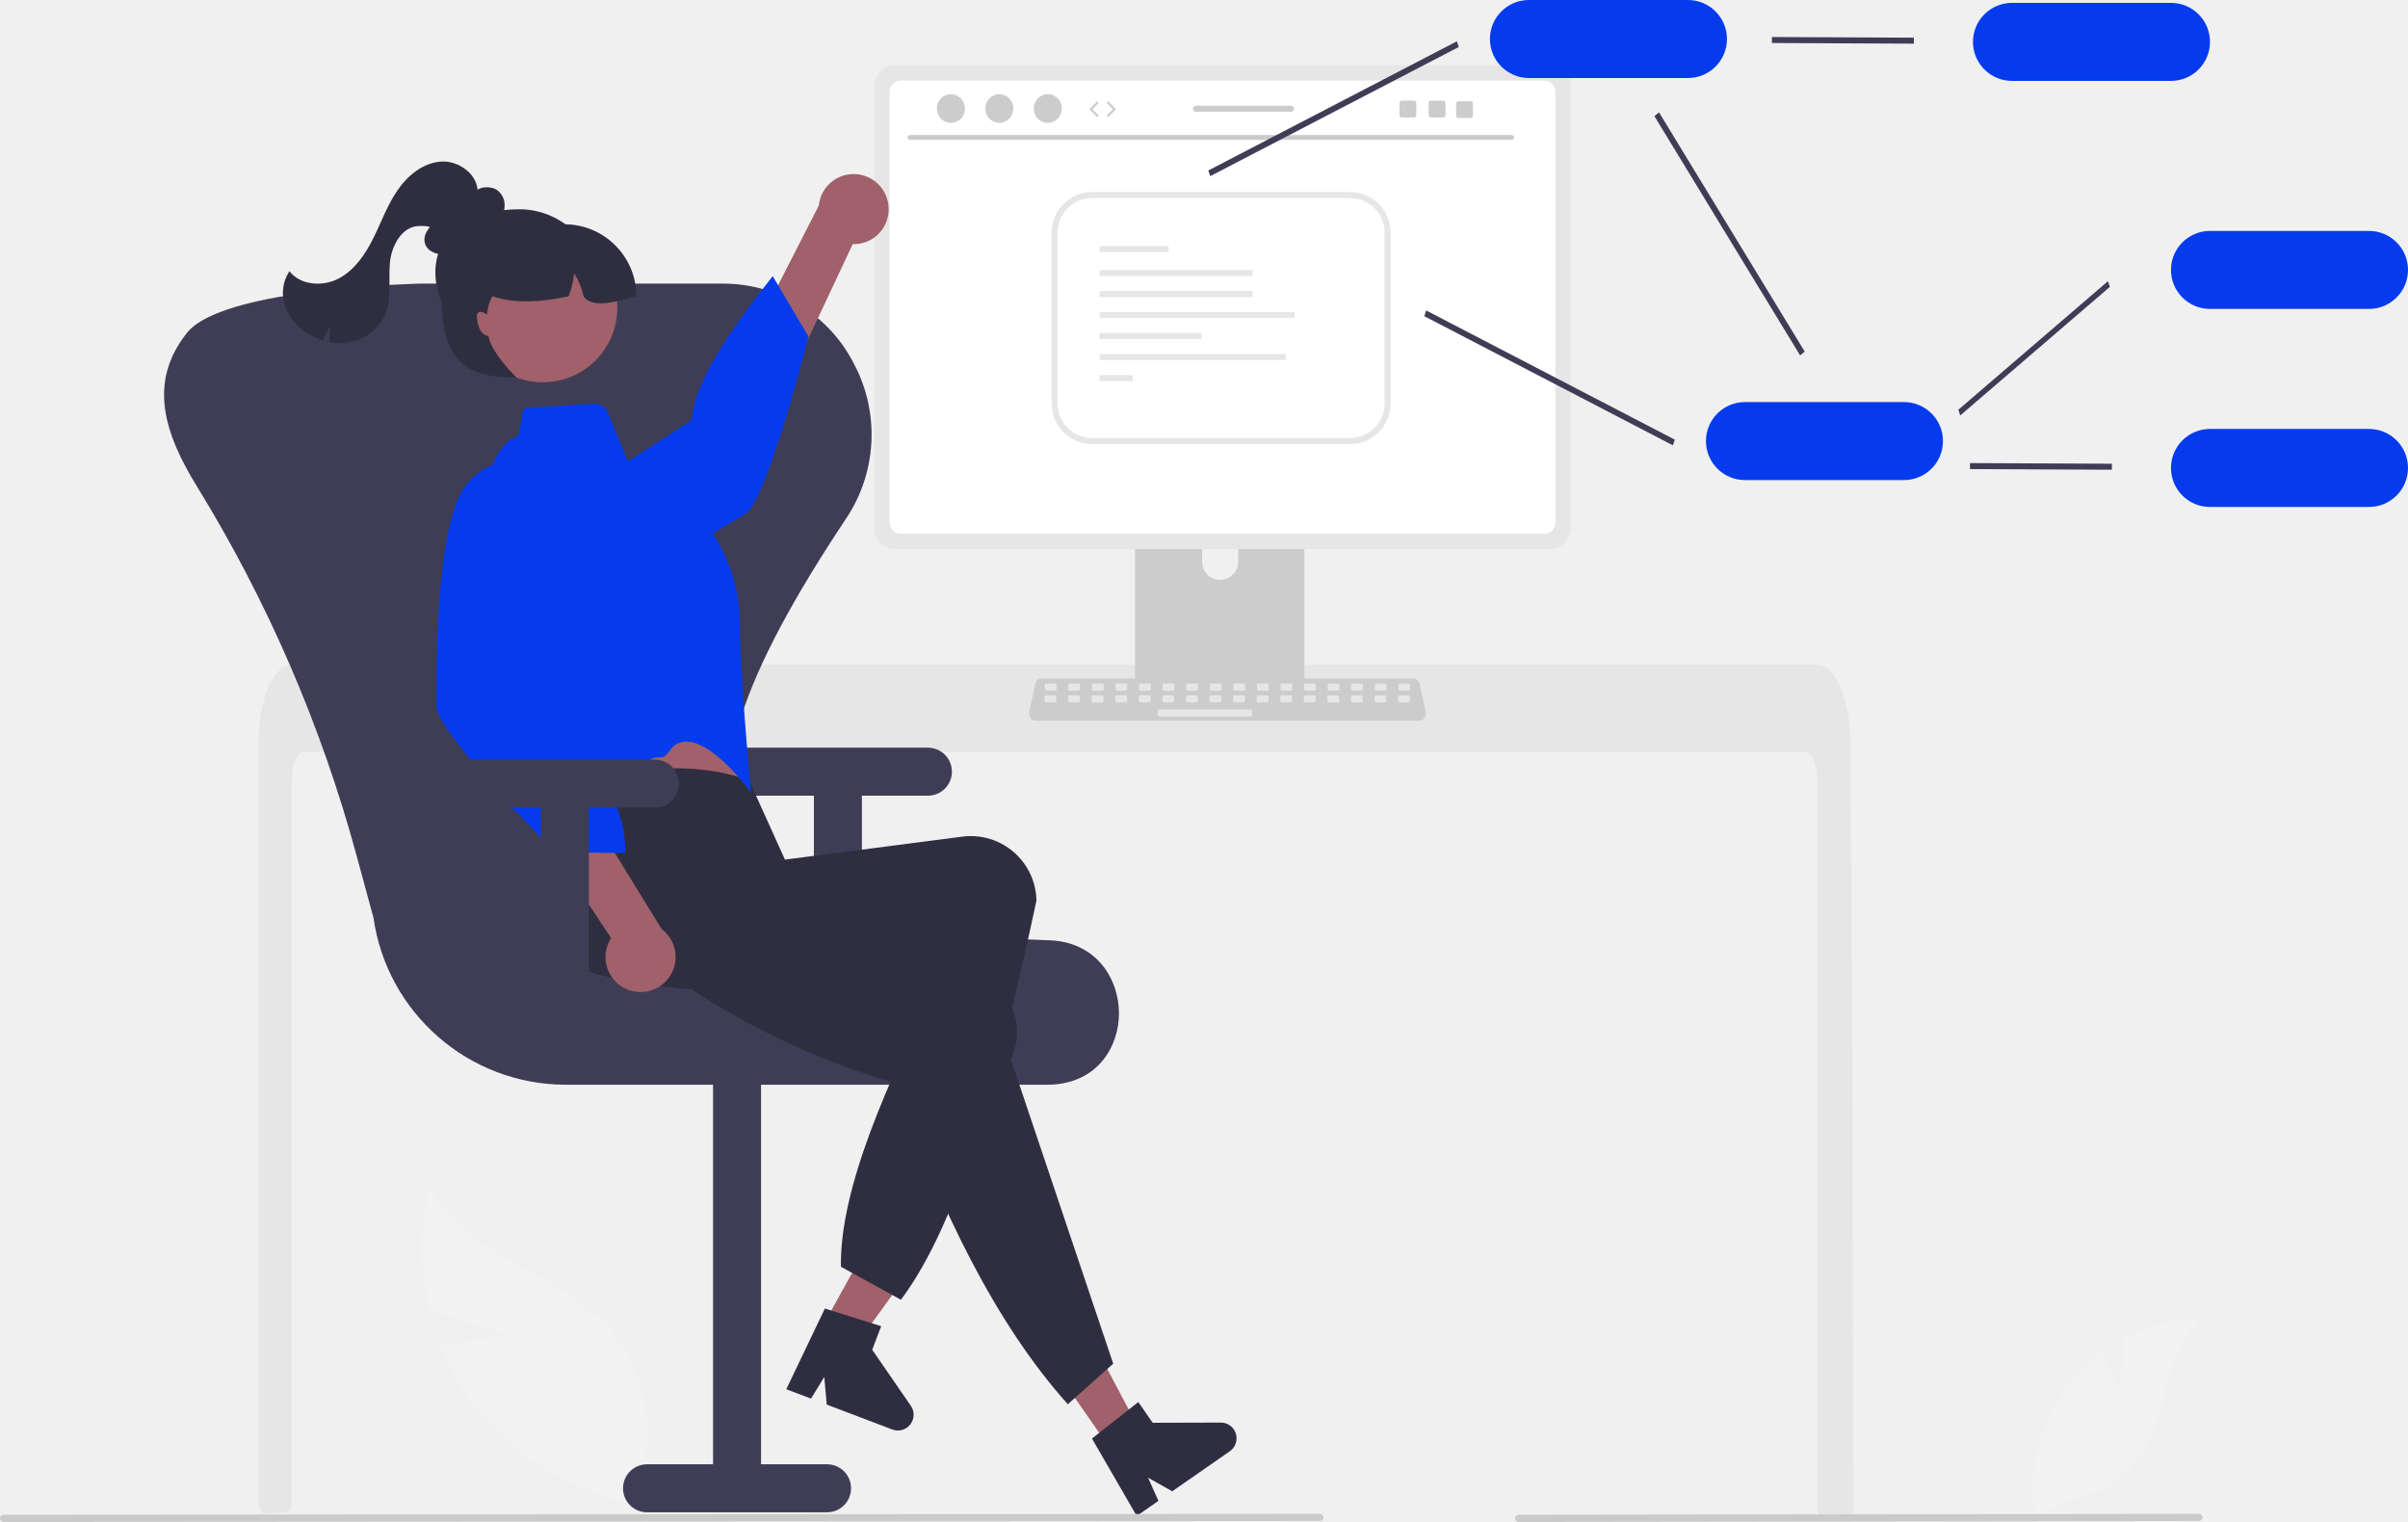
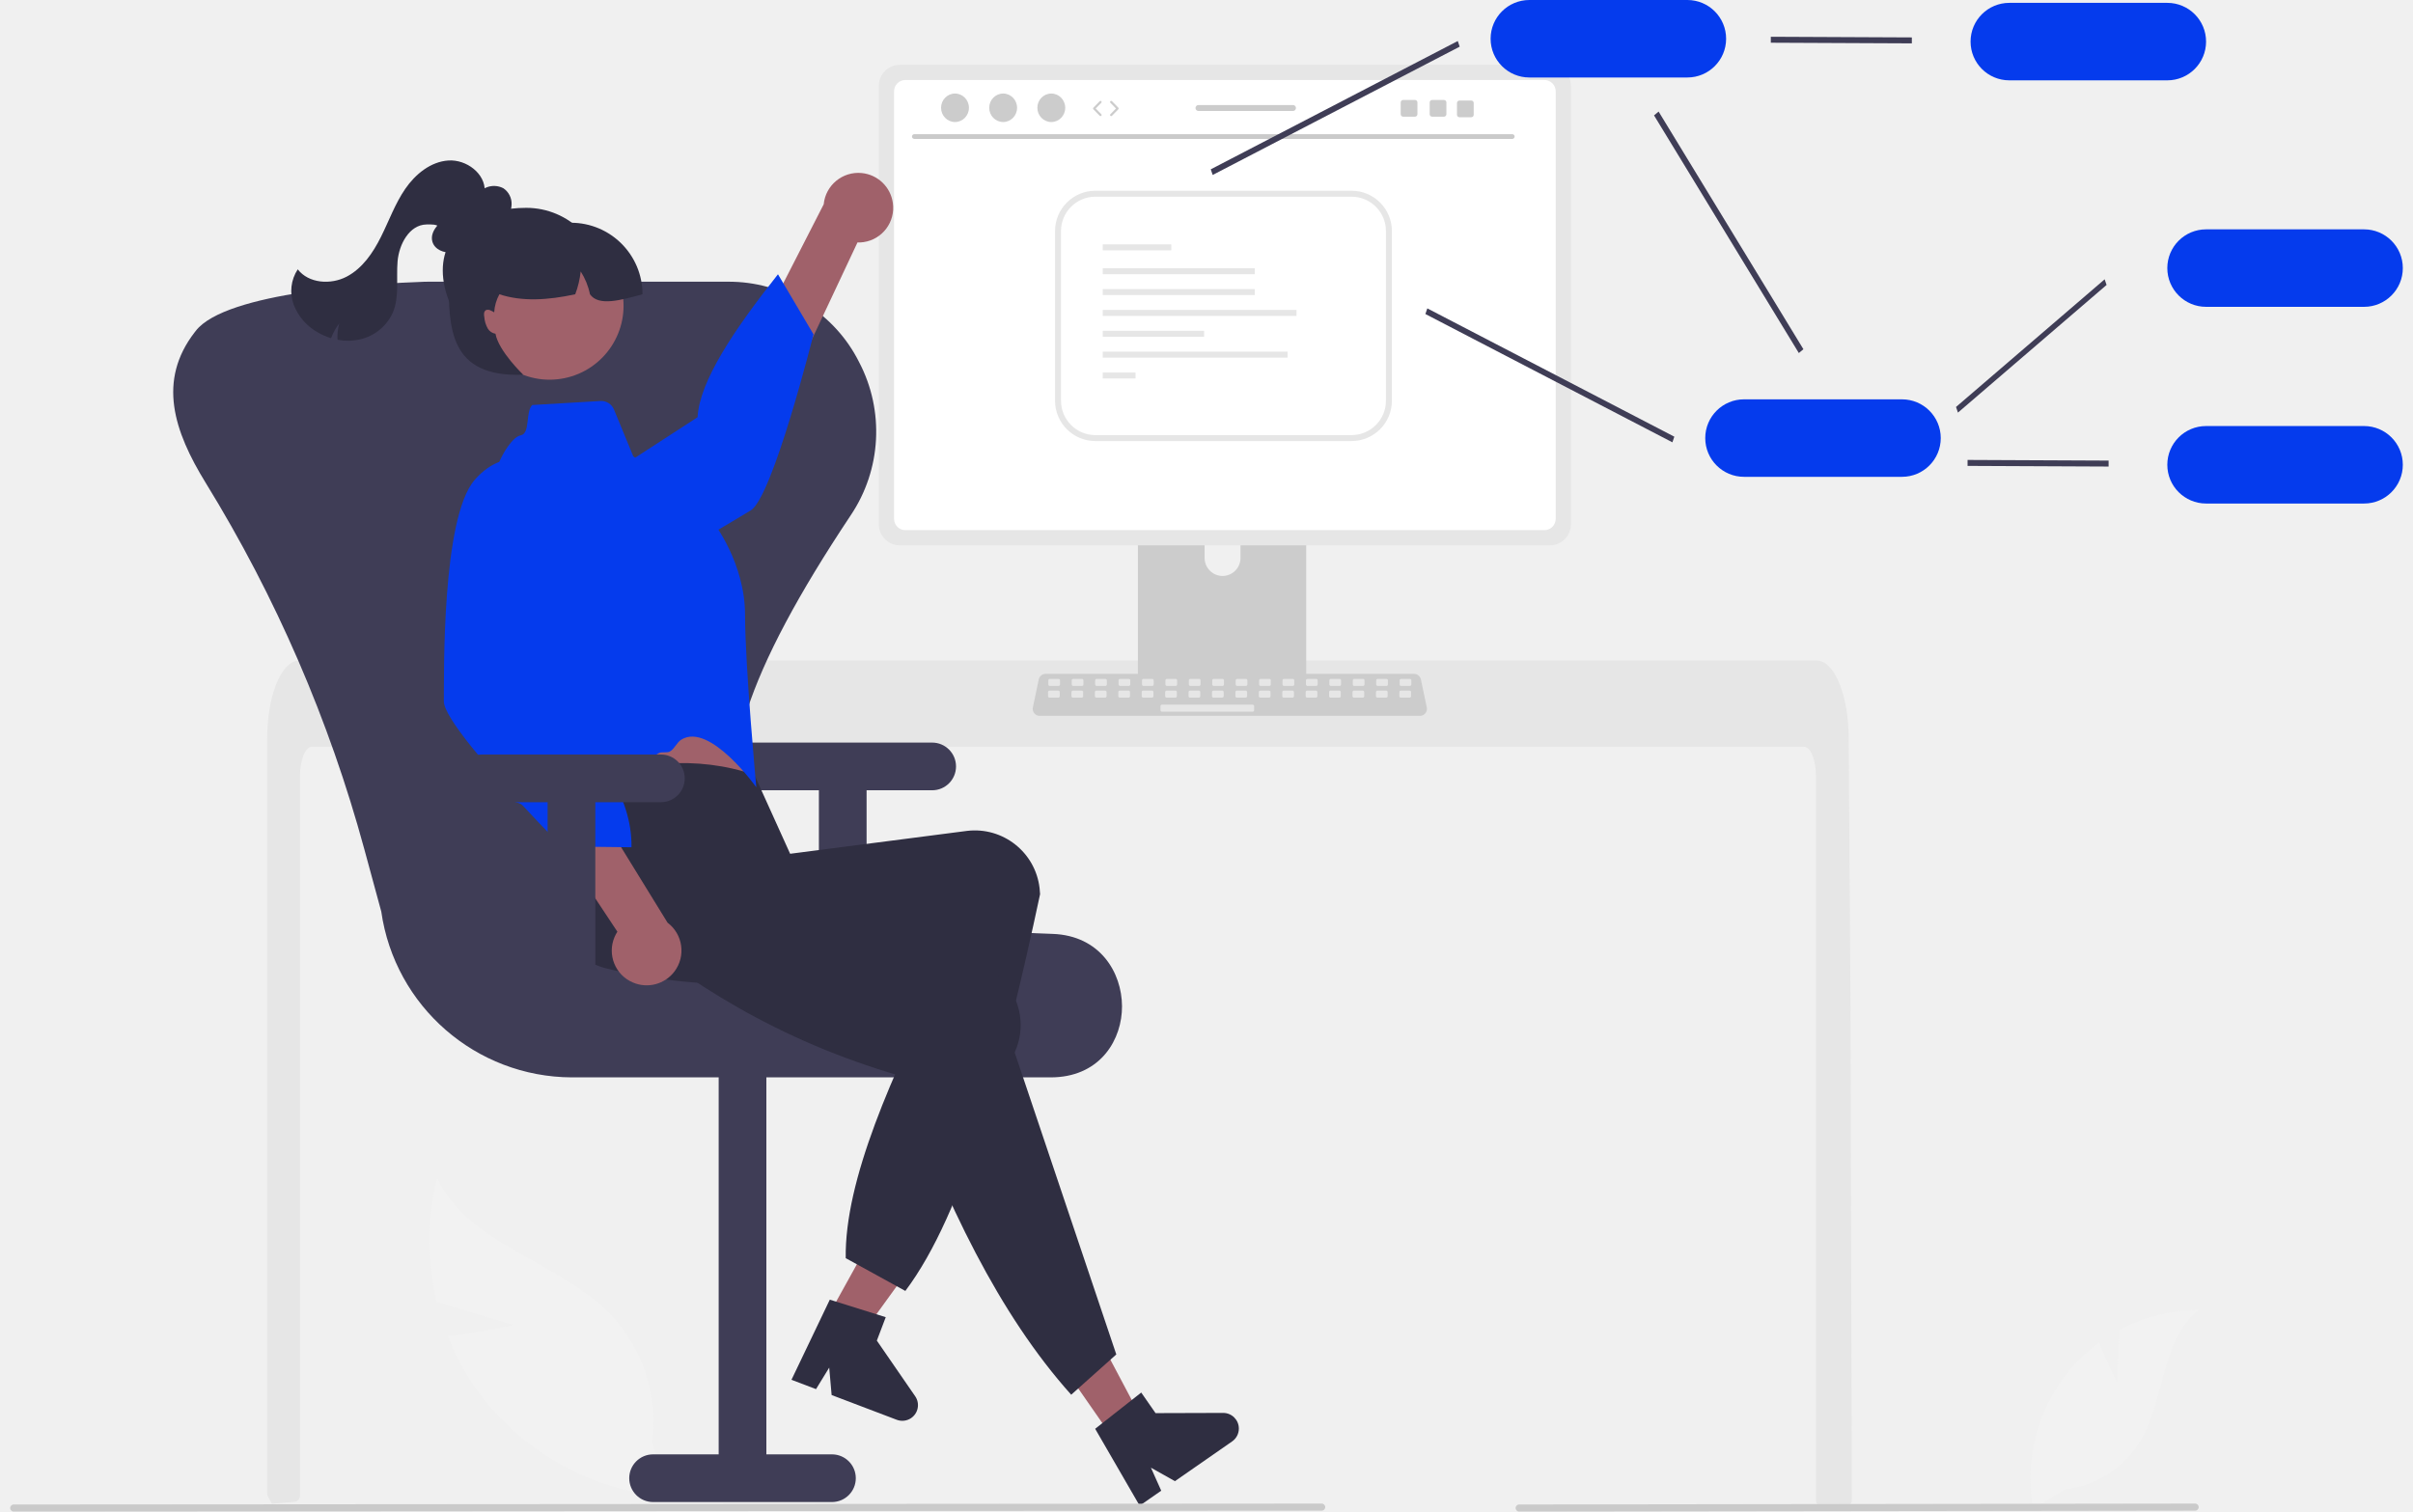
- <svg xmlns="http://www.w3.org/2000/svg" width="750" height="474" viewBox="0 0 750 474" fill="none">
+ <svg xmlns="http://www.w3.org/2000/svg" width="750" height="470" viewBox="0 0 750 474" fill="none">
  <g clip-path="url(#clip0_3_66)">
    <path d="M660.428 433.463L661.159 417.039C668.773 412.969 677.266 410.819 685.9 410.776C674.017 420.491 675.502 439.219 667.446 452.283C662.293 460.498 653.683 465.924 644.049 467.028L634.105 473.116C631.343 457.721 635.461 441.89 645.374 429.791C648.155 426.465 651.343 423.502 654.865 420.973C657.246 427.252 660.428 433.463 660.428 433.463Z" fill="#F2F2F2" />
    <path d="M157.74 415.465L133.743 408.2C130.596 395.413 130.617 382.052 133.806 369.276C143.688 390.497 171.924 395.356 188.197 412.182C198.397 422.892 203.172 437.659 201.175 452.313L206.427 469.302C182.636 467.585 160.79 455.536 146.644 436.331C142.776 430.968 139.598 425.139 137.186 418.983C147.364 417.828 157.74 415.465 157.74 415.465H157.74Z" fill="#F2F2F2" />
    <path d="M577.278 470.43C577.274 470.928 577.076 471.404 576.726 471.757C576.377 472.106 575.902 472.301 575.409 472.299H567.896C566.867 472.303 566.03 471.472 566.027 470.443V243.228C566.027 238.219 564.345 234.155 562.28 234.145H94.597C92.522 234.155 90.85 238.219 90.84 243.228V469.038C90.837 470 90.106 470.803 89.149 470.897C87.635 471.047 86.121 471.178 84.617 471.299C84.58 471.299 84.542 471.309 84.505 471.309C83.683 471.383 82.86 471.439 82.038 471.505H82.028C81.599 470.729 81.188 469.935 80.767 469.141C80.632 468.871 80.562 468.573 80.561 468.272V231.445C80.561 230.062 80.618 228.669 80.711 227.296C80.844 225.409 81.078 223.532 81.412 221.67C82.991 212.989 86.561 207.112 90.616 207.093H566.251C566.843 207.097 567.428 207.221 567.971 207.457C568.767 207.81 569.488 208.315 570.092 208.943C570.911 209.795 571.612 210.754 572.176 211.793C574.175 215.316 575.605 220.568 576.11 226.679C576.11 226.735 576.119 226.791 576.119 226.847C576.25 228.361 576.315 229.903 576.306 231.445L576.437 251.47L576.521 263.412L576.773 300.884L576.867 314.19L577.278 470.43Z" fill="#E6E6E6" />
    <path d="M403.704 137.819H356.042C354.638 137.821 353.501 138.96 353.503 140.364V215.657H406.25V140.364C406.251 138.959 405.112 137.819 403.707 137.819H403.704ZM380.034 180.599C376.931 180.584 374.42 178.073 374.405 174.971V166.286C374.405 163.178 376.925 160.658 380.034 160.658C383.142 160.658 385.662 163.178 385.662 166.286V174.971C385.647 178.073 383.136 180.584 380.034 180.599Z" fill="#CCCCCC" />
    <path d="M353.339 213.248V220.513C353.341 221.296 353.976 221.931 354.76 221.933H404.994C405.776 221.929 406.41 221.295 406.414 220.513V213.248H353.339Z" fill="#3F3D56" />
    <path d="M482.629 20.317H278.892C275.247 20.323 272.294 23.275 272.288 26.92V164.403C272.292 168.048 275.246 171.002 278.892 171.006H482.629C486.274 171.002 489.228 168.048 489.232 164.403V26.92C489.226 23.276 486.273 20.323 482.629 20.317Z" fill="#E6E6E6" />
    <path d="M480.928 25.086H280.594C278.642 25.09 277.062 26.673 277.062 28.625V162.7C277.066 164.649 278.645 166.228 280.594 166.231H480.928C482.877 166.228 484.456 164.649 484.459 162.7V28.625C484.459 26.673 482.879 25.09 480.928 25.086Z" fill="white" />
    <path d="M441.906 224.46H322.718C321.507 224.46 320.526 223.479 320.526 222.268C320.526 222.116 320.542 221.965 320.573 221.816L322.422 213.033C322.639 212.02 323.532 211.296 324.567 211.292H440.057C441.093 211.296 441.986 212.02 442.202 213.033L444.052 221.816C444.301 223.001 443.543 224.164 442.358 224.413C442.209 224.445 442.058 224.46 441.906 224.46Z" fill="#CCCCCC" />
    <path d="M328.628 212.873H325.87C325.618 212.873 325.414 213.078 325.414 213.33V214.62C325.414 214.872 325.618 215.076 325.87 215.076H328.628C328.88 215.076 329.085 214.872 329.085 214.62V213.33C329.085 213.078 328.88 212.873 328.628 212.873Z" fill="#E6E6E6" />
    <path d="M335.97 212.873H333.212C332.96 212.873 332.755 213.078 332.755 213.33V214.62C332.755 214.872 332.96 215.076 333.212 215.076H335.97C336.222 215.076 336.426 214.872 336.426 214.62V213.33C336.426 213.078 336.222 212.873 335.97 212.873Z" fill="#E6E6E6" />
    <path d="M343.312 212.873H340.553C340.301 212.873 340.097 213.078 340.097 213.33V214.62C340.097 214.872 340.301 215.076 340.553 215.076H343.312C343.564 215.076 343.768 214.872 343.768 214.62V213.33C343.768 213.078 343.564 212.873 343.312 212.873Z" fill="#E6E6E6" />
    <path d="M350.654 212.873H347.895C347.643 212.873 347.439 213.078 347.439 213.33V214.62C347.439 214.872 347.643 215.076 347.895 215.076H350.654C350.906 215.076 351.11 214.872 351.11 214.62V213.33C351.11 213.078 350.906 212.873 350.654 212.873Z" fill="#E6E6E6" />
    <path d="M357.995 212.873H355.237C354.985 212.873 354.781 213.078 354.781 213.33V214.62C354.781 214.872 354.985 215.076 355.237 215.076H357.995C358.247 215.076 358.452 214.872 358.452 214.62V213.33C358.452 213.078 358.247 212.873 357.995 212.873Z" fill="#E6E6E6" />
    <path d="M365.337 212.873H362.579C362.327 212.873 362.123 213.078 362.123 213.33V214.62C362.123 214.872 362.327 215.076 362.579 215.076H365.337C365.589 215.076 365.793 214.872 365.793 214.62V213.33C365.793 213.078 365.589 212.873 365.337 212.873Z" fill="#E6E6E6" />
    <path d="M372.679 212.873H369.92C369.668 212.873 369.464 213.078 369.464 213.33V214.62C369.464 214.872 369.668 215.076 369.92 215.076H372.679C372.931 215.076 373.135 214.872 373.135 214.62V213.33C373.135 213.078 372.931 212.873 372.679 212.873Z" fill="#E6E6E6" />
    <path d="M380.021 212.873H377.262C377.01 212.873 376.806 213.078 376.806 213.33V214.62C376.806 214.872 377.01 215.076 377.262 215.076H380.021C380.273 215.076 380.477 214.872 380.477 214.62V213.33C380.477 213.078 380.273 212.873 380.021 212.873Z" fill="#E6E6E6" />
    <path d="M387.362 212.873H384.604C384.352 212.873 384.148 213.078 384.148 213.33V214.62C384.148 214.872 384.352 215.076 384.604 215.076H387.362C387.614 215.076 387.819 214.872 387.819 214.62V213.33C387.819 213.078 387.614 212.873 387.362 212.873Z" fill="#E6E6E6" />
    <path d="M394.704 212.873H391.946C391.694 212.873 391.49 213.078 391.49 213.33V214.62C391.49 214.872 391.694 215.076 391.946 215.076H394.704C394.956 215.076 395.16 214.872 395.16 214.62V213.33C395.16 213.078 394.956 212.873 394.704 212.873Z" fill="#E6E6E6" />
    <path d="M402.046 212.873H399.287C399.036 212.873 398.831 213.078 398.831 213.33V214.62C398.831 214.872 399.036 215.076 399.287 215.076H402.046C402.298 215.076 402.502 214.872 402.502 214.62V213.33C402.502 213.078 402.298 212.873 402.046 212.873Z" fill="#E6E6E6" />
    <path d="M409.388 212.873H406.629C406.377 212.873 406.173 213.078 406.173 213.33V214.62C406.173 214.872 406.377 215.076 406.629 215.076H409.388C409.64 215.076 409.844 214.872 409.844 214.62V213.33C409.844 213.078 409.64 212.873 409.388 212.873Z" fill="#E6E6E6" />
    <path d="M416.729 212.873H413.971C413.719 212.873 413.515 213.078 413.515 213.33V214.62C413.515 214.872 413.719 215.076 413.971 215.076H416.729C416.981 215.076 417.186 214.872 417.186 214.62V213.33C417.186 213.078 416.981 212.873 416.729 212.873Z" fill="#E6E6E6" />
    <path d="M424.071 212.873H421.313C421.061 212.873 420.856 213.078 420.856 213.33V214.62C420.856 214.872 421.061 215.076 421.313 215.076H424.071C424.323 215.076 424.527 214.872 424.527 214.62V213.33C424.527 213.078 424.323 212.873 424.071 212.873Z" fill="#E6E6E6" />
    <path d="M431.413 212.873H428.654C428.402 212.873 428.198 213.078 428.198 213.33V214.62C428.198 214.872 428.402 215.076 428.654 215.076H431.413C431.665 215.076 431.869 214.872 431.869 214.62V213.33C431.869 213.078 431.665 212.873 431.413 212.873Z" fill="#E6E6E6" />
    <path d="M438.755 212.873H435.996C435.744 212.873 435.54 213.078 435.54 213.33V214.62C435.54 214.872 435.744 215.076 435.996 215.076H438.755C439.007 215.076 439.211 214.872 439.211 214.62V213.33C439.211 213.078 439.007 212.873 438.755 212.873Z" fill="#E6E6E6" />
    <path d="M328.542 216.544H325.783C325.531 216.544 325.327 216.749 325.327 217.001V218.291C325.327 218.543 325.531 218.747 325.783 218.747H328.542C328.794 218.747 328.998 218.543 328.998 218.291V217.001C328.998 216.749 328.794 216.544 328.542 216.544Z" fill="#E6E6E6" />
    <path d="M335.883 216.544H333.125C332.873 216.544 332.669 216.749 332.669 217.001V218.291C332.669 218.543 332.873 218.747 333.125 218.747H335.883C336.135 218.747 336.34 218.543 336.34 218.291V217.001C336.34 216.749 336.135 216.544 335.883 216.544Z" fill="#E6E6E6" />
    <path d="M343.225 216.544H340.467C340.215 216.544 340.01 216.749 340.01 217.001V218.291C340.01 218.543 340.215 218.747 340.467 218.747H343.225C343.477 218.747 343.681 218.543 343.681 218.291V217.001C343.681 216.749 343.477 216.544 343.225 216.544Z" fill="#E6E6E6" />
    <path d="M350.567 216.544H347.808C347.556 216.544 347.352 216.749 347.352 217.001V218.291C347.352 218.543 347.556 218.747 347.808 218.747H350.567C350.819 218.747 351.023 218.543 351.023 218.291V217.001C351.023 216.749 350.819 216.544 350.567 216.544Z" fill="#E6E6E6" />
    <path d="M357.909 216.544H355.15C354.898 216.544 354.694 216.749 354.694 217.001V218.291C354.694 218.543 354.898 218.747 355.15 218.747H357.909C358.161 218.747 358.365 218.543 358.365 218.291V217.001C358.365 216.749 358.161 216.544 357.909 216.544Z" fill="#E6E6E6" />
    <path d="M365.25 216.544H362.492C362.24 216.544 362.036 216.749 362.036 217.001V218.291C362.036 218.543 362.24 218.747 362.492 218.747H365.25C365.502 218.747 365.707 218.543 365.707 218.291V217.001C365.707 216.749 365.502 216.544 365.25 216.544Z" fill="#E6E6E6" />
    <path d="M372.592 216.544H369.834C369.582 216.544 369.377 216.749 369.377 217.001V218.291C369.377 218.543 369.582 218.747 369.834 218.747H372.592C372.844 218.747 373.048 218.543 373.048 218.291V217.001C373.048 216.749 372.844 216.544 372.592 216.544Z" fill="#E6E6E6" />
    <path d="M379.934 216.544H377.175C376.923 216.544 376.719 216.749 376.719 217.001V218.291C376.719 218.543 376.923 218.747 377.175 218.747H379.934C380.186 218.747 380.39 218.543 380.39 218.291V217.001C380.39 216.749 380.186 216.544 379.934 216.544Z" fill="#E6E6E6" />
    <path d="M387.276 216.544H384.517C384.265 216.544 384.061 216.749 384.061 217.001V218.291C384.061 218.543 384.265 218.747 384.517 218.747H387.276C387.528 218.747 387.732 218.543 387.732 218.291V217.001C387.732 216.749 387.528 216.544 387.276 216.544Z" fill="#E6E6E6" />
    <path d="M394.617 216.544H391.859C391.607 216.544 391.403 216.749 391.403 217.001V218.291C391.403 218.543 391.607 218.747 391.859 218.747H394.617C394.869 218.747 395.074 218.543 395.074 218.291V217.001C395.074 216.749 394.869 216.544 394.617 216.544Z" fill="#E6E6E6" />
    <path d="M401.959 216.544H399.201C398.949 216.544 398.745 216.749 398.745 217.001V218.291C398.745 218.543 398.949 218.747 399.201 218.747H401.959C402.211 218.747 402.415 218.543 402.415 218.291V217.001C402.415 216.749 402.211 216.544 401.959 216.544Z" fill="#E6E6E6" />
    <path d="M409.301 216.544H406.542C406.29 216.544 406.086 216.749 406.086 217.001V218.291C406.086 218.543 406.29 218.747 406.542 218.747H409.301C409.553 218.747 409.757 218.543 409.757 218.291V217.001C409.757 216.749 409.553 216.544 409.301 216.544Z" fill="#E6E6E6" />
    <path d="M416.643 216.544H413.884C413.632 216.544 413.428 216.749 413.428 217.001V218.291C413.428 218.543 413.632 218.747 413.884 218.747H416.643C416.895 218.747 417.099 218.543 417.099 218.291V217.001C417.099 216.749 416.895 216.544 416.643 216.544Z" fill="#E6E6E6" />
    <path d="M423.984 216.544H421.226C420.974 216.544 420.77 216.749 420.77 217.001V218.291C420.77 218.543 420.974 218.747 421.226 218.747H423.984C424.236 218.747 424.441 218.543 424.441 218.291V217.001C424.441 216.749 424.236 216.544 423.984 216.544Z" fill="#E6E6E6" />
    <path d="M431.326 216.544H428.568C428.316 216.544 428.111 216.749 428.111 217.001V218.291C428.111 218.543 428.316 218.747 428.568 218.747H431.326C431.578 218.747 431.782 218.543 431.782 218.291V217.001C431.782 216.749 431.578 216.544 431.326 216.544Z" fill="#E6E6E6" />
    <path d="M438.668 216.544H435.909C435.657 216.544 435.453 216.749 435.453 217.001V218.291C435.453 218.543 435.657 218.747 435.909 218.747H438.668C438.92 218.747 439.124 218.543 439.124 218.291V217.001C439.124 216.749 438.92 216.544 438.668 216.544Z" fill="#E6E6E6" />
    <path d="M389.478 220.949H361.024C360.772 220.949 360.567 221.154 360.567 221.406V222.696C360.567 222.948 360.772 223.152 361.024 223.152H389.478C389.73 223.152 389.934 222.948 389.934 222.696V221.406C389.934 221.154 389.73 220.949 389.478 220.949Z" fill="#E6E6E6" />
    <path d="M470.858 43.559H283.405C282.994 43.55 282.667 43.209 282.676 42.797C282.685 42.398 283.007 42.077 283.405 42.068H470.858C471.269 42.077 471.596 42.418 471.587 42.83C471.578 43.228 471.257 43.55 470.858 43.559Z" fill="#CACACA" />
    <path d="M296.166 38.262C298.578 38.262 300.534 36.262 300.534 33.796C300.534 31.329 298.578 29.33 296.166 29.33C293.753 29.33 291.797 31.329 291.797 33.796C291.797 36.262 293.753 38.262 296.166 38.262Z" fill="#CCCCCC" />
    <path d="M311.257 38.262C313.67 38.262 315.626 36.262 315.626 33.796C315.626 31.329 313.67 29.33 311.257 29.33C308.845 29.33 306.889 31.329 306.889 33.796C306.889 36.262 308.845 38.262 311.257 38.262Z" fill="#CCCCCC" />
    <path d="M326.349 38.262C328.762 38.262 330.718 36.262 330.718 33.796C330.718 31.329 328.762 29.33 326.349 29.33C323.936 29.33 321.98 31.329 321.98 33.796C321.98 36.262 323.936 38.262 326.349 38.262Z" fill="#CCCCCC" />
    <path d="M376.94 54.861L376.334 53.093L453.761 12.863L454.365 14.632L376.94 54.861Z" fill="#3F3D56" />
    <path d="M610.552 129.376L609.946 127.608L656.536 87.581L657.141 89.349L610.552 129.376Z" fill="#3F3D56" />
    <path d="M521.041 138.694L443.614 98.464L444.22 96.695L521.646 136.925L521.041 138.694Z" fill="#3F3D56" />
    <path d="M560.676 110.7L515.285 36.181L516.719 34.982L562.109 109.501L560.676 110.7Z" fill="#3F3D56" />
    <path d="M596.099 13.6L551.893 13.396V11.527L596.099 11.731V13.6Z" fill="#3F3D56" />
    <path d="M676.178 25.192H626.653C619.944 25.192 614.505 19.753 614.505 13.044C614.505 6.335 619.944 0.897 626.653 0.897H676.178C682.888 0.897 688.326 6.335 688.326 13.044C688.326 19.753 682.888 25.192 676.178 25.192Z" fill="#053BED" />
    <path d="M737.852 96.21H688.326C681.617 96.21 676.178 90.772 676.178 84.063C676.178 77.354 681.617 71.915 688.326 71.915H737.852C744.561 71.915 750 77.354 750 84.063C750 90.772 744.561 96.21 737.852 96.21Z" fill="#053BED" />
    <path d="M657.772 146.291L613.566 146.088V144.219L657.772 144.422V146.291Z" fill="#3F3D56" />
    <path d="M737.852 157.884H688.326C681.617 157.884 676.178 152.445 676.178 145.736C676.178 139.027 681.617 133.588 688.326 133.588H737.852C744.561 133.588 750 139.027 750 145.736C750 152.445 744.561 157.884 737.852 157.884Z" fill="#053BED" />
    <path d="M593.012 149.512H543.487C536.778 149.512 531.339 144.073 531.339 137.364C531.339 130.655 536.778 125.216 543.487 125.216H593.012C599.721 125.216 605.16 130.655 605.16 137.364C605.16 144.073 599.721 149.512 593.012 149.512Z" fill="#053BED" />
    <path d="M525.732 24.296H476.206C469.497 24.296 464.058 18.857 464.058 12.148C464.058 5.439 469.497 0 476.206 0H525.732C532.441 0 537.88 5.439 537.88 12.148C537.88 18.857 532.441 24.296 525.732 24.296Z" fill="#053BED" />
    <path d="M289.009 232.846H232.942C228.813 232.846 225.467 236.193 225.467 240.322C225.467 244.451 228.813 247.798 232.942 247.798H253.5V305.733H268.451V247.798H289.009C293.138 247.798 296.485 244.451 296.485 240.322C296.485 236.193 293.138 232.846 289.009 232.846Z" fill="#3F3D56" />
    <path d="M326.014 337.82H176.051C146.001 337.71 120.576 315.579 116.324 285.831L111.016 266.305C100.029 225.843 83.293 187.167 61.321 151.458C51.278 135.148 46.109 119.361 57.849 104.161C57.949 104.031 58.048 103.904 58.144 103.778C67.561 91.521 114.43 88.868 129.71 88.352C130.313 88.332 130.919 88.321 131.527 88.322H224.803C225.412 88.322 226.018 88.332 226.621 88.352C243.402 88.841 258.56 98.503 266.088 113.508C274.122 128.828 273.097 147.322 263.419 161.66C230.654 210.879 220.623 241.74 230.893 261.726C240.827 281.057 271.28 290.941 326.729 292.829C341.63 293.337 348.469 304.94 348.517 315.505C348.563 325.798 341.988 337.162 327.442 337.79C326.969 337.81 326.493 337.82 326.014 337.82Z" fill="#3F3D56" />
    <path d="M201.527 470.979H257.594C261.722 470.979 265.069 467.632 265.069 463.503C265.069 459.374 261.722 456.027 257.594 456.027H237.036V329.877H222.085V456.027H201.527C197.398 456.027 194.051 459.374 194.051 463.503C194.051 467.632 197.398 470.979 201.527 470.979Z" fill="#3F3D56" />
    <path d="M252.273 420.121L261.931 425.367L287.5 390.016L273.244 382.272L252.273 420.121Z" fill="#A0616A" />
    <path d="M256.922 407.524L274.456 413.014L271.665 420.36L283.688 437.811C285.227 440.043 284.664 443.099 282.432 444.638C281.104 445.553 279.411 445.757 277.903 445.184L257.491 437.429L256.734 428.827L252.599 435.571L244.903 432.647L256.922 407.524V407.524Z" fill="#2F2E41" />
    <path d="M276.676 63.613C277.541 69.544 273.434 75.054 267.503 75.919C266.871 76.011 266.232 76.048 265.593 76.027L228.354 155.264L216.674 138.977L255.009 64.052C255.598 58.054 260.937 53.67 266.935 54.259C271.953 54.751 275.981 58.619 276.676 63.613V63.613Z" fill="#A0616A" />
    <path d="M153.095 171.285C153.095 171.285 152.097 185.128 167.752 187.843C183.407 190.558 225.257 164.094 232.131 160.03C239.004 155.967 251.812 104.841 251.812 104.841L240.673 86.001C226.92 103.397 216.12 119.439 215.465 130.826L153.095 171.285H153.095Z" fill="#053BED" />
    <path d="M171.168 218.967L174.549 233.494C174.549 233.494 174.582 246.889 176.955 249.359C179.31 251.818 231.111 246.882 231.111 246.882C231.111 246.882 225.619 225.296 225.692 208.963L171.168 218.967Z" fill="#A0616A" />
    <path d="M280.599 404.785L261.91 394.506C261.555 370.187 276.182 337.277 293.531 302.806C254.73 309.48 218.125 311.617 186.463 303.545C175.647 300.689 169.129 289.678 171.827 278.821C171.95 278.309 172.093 277.802 172.254 277.301C176.044 265.739 167.547 258.492 175.362 245.776C195.917 238.756 215.443 236.774 233.298 242.973L244.486 267.709L299.938 260.533C311.151 259.193 321.328 267.196 322.668 278.409C322.674 278.46 322.68 278.511 322.686 278.562C322.761 279.164 322.809 279.769 322.832 280.375C311.62 332.941 299.047 380.239 280.599 404.785Z" fill="#2F2E41" />
    <path d="M163.641 126.996L185.003 125.734C186.85 125.625 188.563 126.7 189.268 128.41L195.305 143.045L220.395 163.782C220.395 163.782 230.329 176.424 230.352 192.749C230.375 209.075 233.877 246.863 233.877 246.863C233.877 246.863 219.379 226.456 210.43 231.884C208.908 232.807 208.372 234.696 206.778 235.65C205.982 236.126 204.144 235.663 203.341 236.14C191.01 243.46 178.15 250.611 176.949 249.357C174.59 246.895 171.728 234.315 171.728 234.315L152.173 162.468C150.027 154.814 151.415 146.6 155.957 140.077C157.323 138.153 158.755 136.722 160.085 136.486C163.072 135.85 161.483 129.156 163.641 126.996Z" fill="#053BED" />
    <path d="M345.363 450.554L354.38 444.285L333.952 405.745L320.644 414.998L345.363 450.554Z" fill="#A0616A" />
    <path d="M346.725 424.695L332.593 437.327C310.122 412.288 293.134 377.171 278.738 337.291C241.018 326.244 212.572 308.428 187.739 287.274C179.315 280.145 173 270.988 180.184 262.304C180.52 261.898 180.871 261.506 181.237 261.126C189.72 252.408 211.233 254.069 223.833 246.082L251.98 276.168L250.21 284.234L303.078 302.142C313.721 305.872 319.325 317.524 315.595 328.167C315.577 328.219 315.558 328.271 315.54 328.323C315.342 328.896 315.119 329.46 314.873 330.015L346.725 424.695V424.695Z" fill="#2F2E41" />
    <path d="M340.105 448.013L354.54 436.645L359.025 443.098L380.217 443.033C382.927 443.025 385.132 445.215 385.14 447.926C385.146 449.539 384.358 451.051 383.033 451.972L365.104 464.435L357.577 460.201L360.807 467.422L354.047 472.122L340.105 448.013Z" fill="#2F2E41" />
    <path d="M195.186 308.063C189.669 305.721 187.094 299.35 189.436 293.832C189.686 293.244 189.987 292.679 190.336 292.143L141.974 219.161L161.959 217.642L206.067 289.321C210.886 292.94 211.859 299.78 208.24 304.599C205.212 308.631 199.815 310.063 195.186 308.063V308.063Z" fill="#A0616A" />
    <path d="M167.38 146.532C167.38 146.532 156.07 138.488 145.618 150.455C135.165 162.421 136.038 211.929 135.94 219.913C135.909 222.413 139.519 227.807 144.493 234.039C146.726 236.836 149.234 239.802 151.81 242.751C153.302 244.457 152.017 248.008 153.514 249.667C155.003 251.316 159.274 251.072 160.69 252.603C167.413 259.869 172.874 265.4 172.874 265.4L194.759 265.669C195.006 249.4 183.865 234.878 169.552 220.843L167.38 146.532Z" fill="#053BED" />
    <path d="M145.32 75.698C143.248 77.193 141.068 78.734 138.54 79.105C136.012 79.475 133.052 78.253 132.352 75.795C131.497 72.79 134.21 70.054 136.649 68.101L144.382 61.909C145.799 60.653 147.397 59.619 149.124 58.843C150.881 58.07 152.893 58.137 154.595 59.026C156.285 60.167 157.262 62.103 157.177 64.141C157.066 66.149 156.403 68.088 155.261 69.743C152.36 74.265 147.739 77.406 142.468 78.44" fill="#2F2E41" />
    <path d="M203.974 236.584H147.907C143.779 236.584 140.432 239.931 140.432 244.06C140.432 248.188 143.779 251.535 147.907 251.535H168.465V309.471H183.416V251.535H203.974C208.103 251.535 211.45 248.188 211.45 244.06C211.45 239.931 208.103 236.584 203.974 236.584Z" fill="#3F3D56" />
    <path d="M148.755 60.014C148.981 54.409 143.008 49.971 137.411 50.321C131.814 50.672 127.003 54.609 123.829 59.234C120.656 63.855 118.75 69.207 116.25 74.225C113.751 79.242 110.422 84.154 105.455 86.754C100.488 89.35 93.575 88.887 90.142 84.455C87.978 87.738 87.507 91.856 88.875 95.542C90.28 99.181 92.901 102.222 96.293 104.149C97.642 104.95 99.085 105.584 100.587 106.038C101.207 104.366 102.078 102.798 103.172 101.389C102.678 103.057 102.49 104.8 102.616 106.535C104.931 106.979 107.314 106.941 109.615 106.425C114.196 105.4 118.026 102.276 119.951 97.995C122.051 93.025 120.981 87.36 121.43 81.985C121.876 76.608 125.115 70.471 130.51 70.383C134.618 70.316 134.074 70.654 136.677 73.833" fill="#2F2E41" />
    <path d="M186.059 89.466C186.059 102.884 175.182 113.762 161.764 113.762C148.346 113.762 135.599 98.212 135.599 84.794C135.599 71.376 148.346 65.17 161.764 65.17C175.182 65.17 186.059 76.048 186.059 89.466Z" fill="#2F2E41" />
    <path d="M173.736 118.582C186.278 116.015 194.364 103.768 191.798 91.226C189.232 78.685 176.985 70.598 164.443 73.164C151.901 75.731 143.815 87.978 146.381 100.52C148.947 113.061 161.195 121.148 173.736 118.582Z" fill="#A0616A" />
    <path d="M198.207 92.269C191.346 94.143 184.418 96.107 181.742 92.269C181.222 89.725 180.237 87.298 178.836 85.112C178.573 87.56 177.998 89.966 177.126 92.269C168.457 94.154 160.355 94.604 153.354 92.269C152.391 94.01 151.832 95.946 151.718 97.932C151.372 97.715 151.01 97.524 150.635 97.362C150.184 97.108 149.646 97.06 149.158 97.231C148.821 97.435 148.596 97.784 148.551 98.175C148.504 98.565 148.523 98.96 148.607 99.343C148.705 100.68 149.104 101.977 149.775 103.137C150.311 103.945 151.162 104.491 152.12 104.641C153.092 110.108 160.829 117.5 160.829 117.5C137.468 118.434 137.468 102.586 137.468 87.597L140.271 81.99H149.616V69.843H175.781C188.165 69.846 198.204 79.885 198.207 92.269V92.269Z" fill="#2F2E41" />
    <path d="M411.108 473.683L1.118 473.97C0.504 473.974 0.003 473.478 1.5461e-05 472.864C-0.003 472.249 0.492 471.748 1.107 471.745H1.118L411.108 471.458C411.723 471.46 412.219 471.96 412.217 472.574C412.215 473.186 411.72 473.681 411.108 473.683Z" fill="#CACACA" />
    <path d="M684.902 473.683L473.016 473.97C472.401 473.974 471.9 473.478 471.897 472.864C471.894 472.249 472.39 471.748 473.004 471.745H473.016L684.902 471.458C685.517 471.456 686.016 471.953 686.018 472.567C686.02 473.181 685.524 473.681 684.909 473.683H684.902Z" fill="#CACACA" />
    <path d="M420.478 138.299H340.16C333.184 138.291 327.53 132.638 327.523 125.662V72.442C327.53 65.466 333.184 59.813 340.16 59.805H420.478C427.454 59.813 433.108 65.466 433.115 72.442V125.662C433.108 132.638 427.454 138.291 420.478 138.299ZM340.16 61.674C334.215 61.681 329.398 66.498 329.391 72.442V125.662C329.398 131.606 334.215 136.423 340.16 136.43H420.478C426.423 136.423 431.24 131.606 431.247 125.662V72.442C431.24 66.498 426.423 61.681 420.478 61.674L340.16 61.674Z" fill="#E6E6E6" />
    <path d="M363.958 76.625H342.474V78.494H363.958V76.625Z" fill="#E6E6E6" />
    <path d="M390.131 84.1H342.474V85.969H390.131V84.1Z" fill="#E6E6E6" />
    <path d="M390.131 90.642H342.474V92.51H390.131V90.642Z" fill="#E6E6E6" />
    <path d="M403.213 97.183H342.474V99.052H403.213V97.183Z" fill="#E6E6E6" />
    <path d="M374.245 103.724H342.474V105.593H374.245V103.724Z" fill="#E6E6E6" />
    <path d="M400.41 110.265H342.474V112.134H400.41V110.265Z" fill="#E6E6E6" />
    <path d="M352.753 116.806H342.474V118.675H352.753V116.806Z" fill="#E6E6E6" />
    <path d="M341.774 36.405C341.683 36.405 341.593 36.37 341.524 36.3L339.53 34.261C339.398 34.126 339.398 33.908 339.53 33.773L341.524 31.735C341.66 31.597 341.881 31.595 342.018 31.729C342.156 31.864 342.159 32.086 342.024 32.223L340.269 34.017L342.024 35.811C342.159 35.949 342.156 36.17 342.018 36.305C341.95 36.371 341.862 36.405 341.774 36.405V36.405Z" fill="#CCCCCC" />
    <path d="M345.124 36.405C345.036 36.405 344.948 36.371 344.88 36.305C344.742 36.17 344.74 35.949 344.875 35.811L346.629 34.017L344.875 32.223C344.74 32.085 344.742 31.864 344.88 31.729C345.018 31.594 345.239 31.597 345.374 31.735L347.368 33.773C347.501 33.908 347.501 34.126 347.368 34.261L345.374 36.3C345.306 36.369 345.215 36.405 345.124 36.405V36.405Z" fill="#CCCCCC" />
    <path d="M449.431 31.346H445.723C445.301 31.346 444.958 31.689 444.958 32.111V35.822C444.958 36.245 445.301 36.587 445.723 36.587H449.431C449.854 36.587 450.2 36.245 450.2 35.822V32.111C450.2 31.689 449.854 31.346 449.431 31.346Z" fill="#CCCCCC" />
    <path d="M440.346 31.346H436.638C436.216 31.346 435.873 31.689 435.873 32.111V35.822C435.873 36.245 436.216 36.587 436.638 36.587H440.346C440.769 36.587 441.115 36.245 441.115 35.822V32.111C441.115 31.689 440.769 31.346 440.346 31.346Z" fill="#CCCCCC" />
    <path d="M457.992 31.521H454.284C453.861 31.521 453.519 31.863 453.519 32.286V35.997C453.519 36.42 453.861 36.762 454.284 36.762H457.992C458.414 36.762 458.76 36.42 458.76 35.997V32.286C458.76 31.863 458.414 31.521 457.992 31.521Z" fill="#CCCCCC" />
    <path d="M402.111 32.932H372.477C371.96 32.932 371.544 33.352 371.544 33.865C371.544 34.379 371.96 34.798 372.477 34.798H402.111C402.625 34.798 403.044 34.379 403.044 33.865C403.044 33.352 402.625 32.932 402.111 32.932Z" fill="#CCCCCC" />
  </g>
  <defs>
    <clipPath id="clip0_3_66">
      <rect width="750" height="473.97" fill="white" />
    </clipPath>
  </defs>
</svg>
